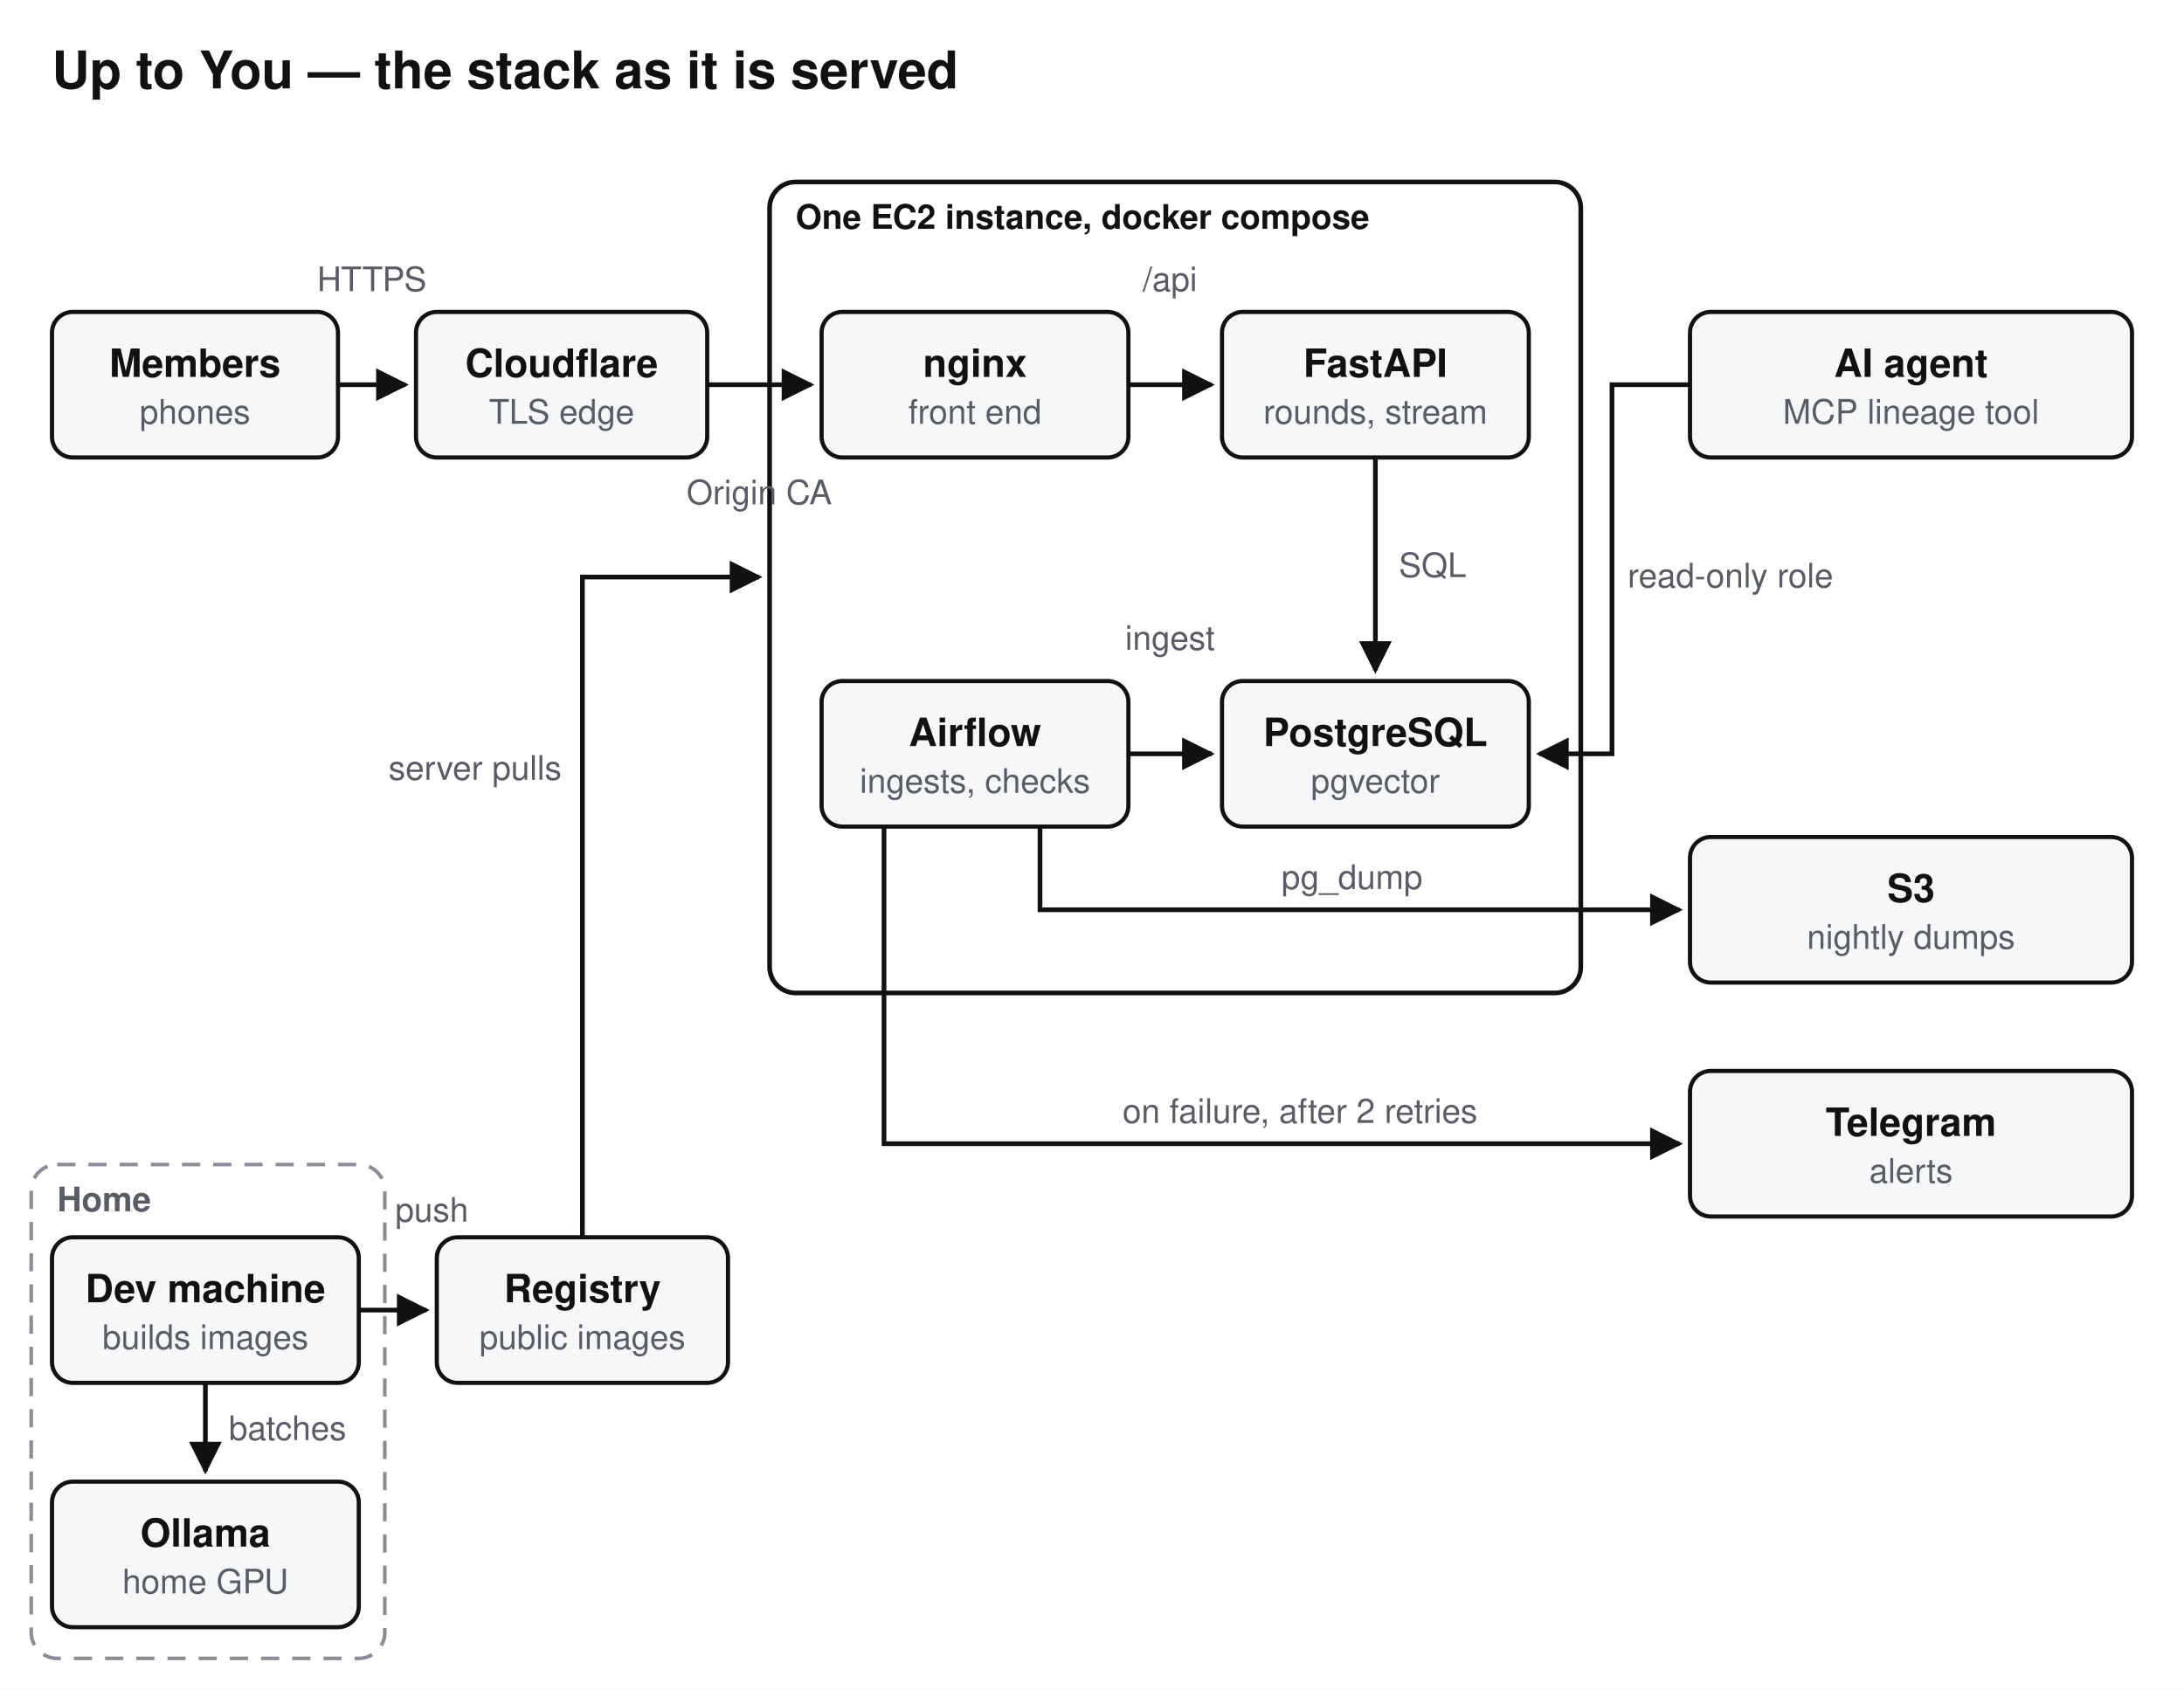
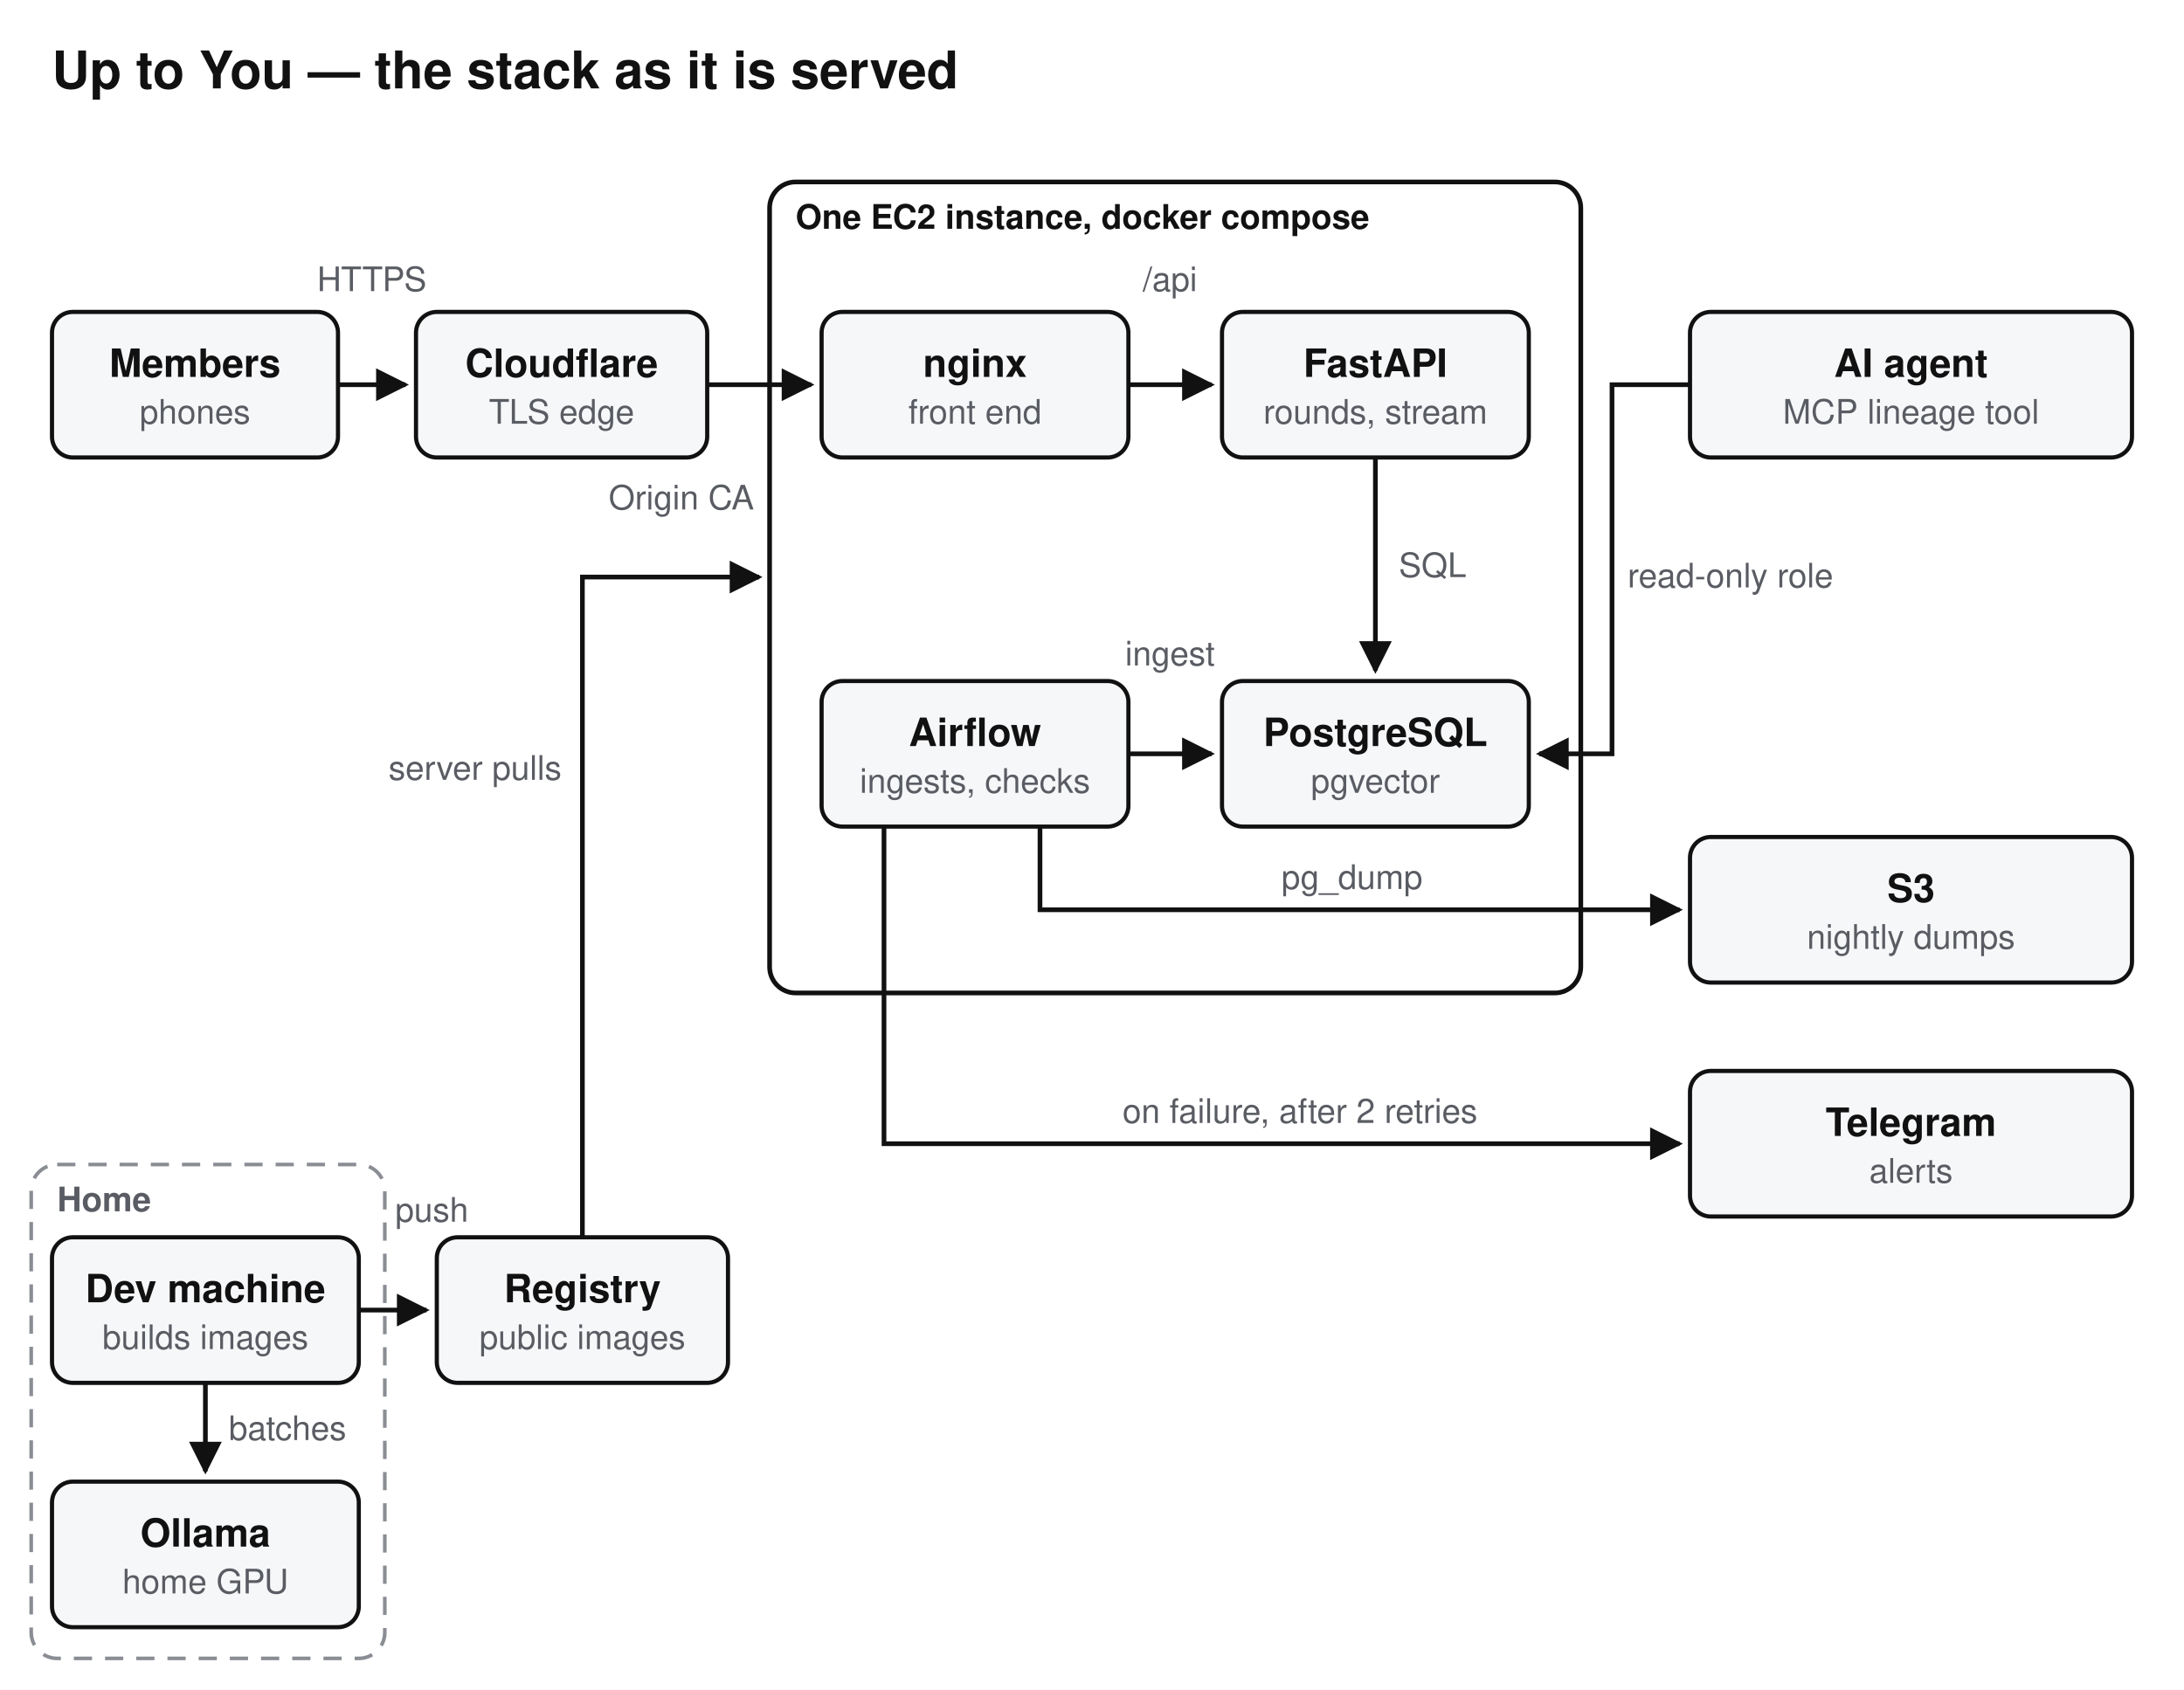
<svg xmlns="http://www.w3.org/2000/svg" width="840" height="650" viewBox="0 0 840 650" font-family="Helvetica Neue, Helvetica, Arial, 'Noto Sans TC', sans-serif">
  <defs>
    <marker id="a" viewBox="0 0 10 10" refX="9" refY="5" markerWidth="7" markerHeight="7" orient="auto-start-reverse">
      <path d="M0,0 L10,5 L0,10 z" fill="#111111" />
    </marker>
  </defs>
  <rect width="840" height="650" fill="#ffffff" />
  <text x="20" y="34" text-anchor="start" font-size="20" font-weight="800" fill="#111111" font-family="Helvetica Neue, Helvetica, Arial, sans-serif">Up to You — the stack as it is served</text>
  <rect x="20" y="120" width="110" height="56" rx="8" fill="#F6F7F9" stroke="#111111" stroke-width="1.6" />
  <text x="75.0" y="145.0" text-anchor="middle" font-size="15" font-weight="700" fill="#111111" font-family="Helvetica Neue, Helvetica, Arial, sans-serif">Members</text>
  <text x="75.0" y="163.0" text-anchor="middle" font-size="13" font-weight="400" fill="#5A5C63" font-family="Helvetica Neue, Helvetica, Arial, sans-serif">phones</text>
  <rect x="160" y="120" width="112" height="56" rx="8" fill="#F6F7F9" stroke="#111111" stroke-width="1.6" />
  <text x="216.0" y="145.0" text-anchor="middle" font-size="15" font-weight="700" fill="#111111" font-family="Helvetica Neue, Helvetica, Arial, sans-serif">Cloudflare</text>
  <text x="216.0" y="163.0" text-anchor="middle" font-size="13" font-weight="400" fill="#5A5C63" font-family="Helvetica Neue, Helvetica, Arial, sans-serif">TLS edge</text>
  <rect x="296" y="70" width="312" height="312" rx="10" fill="none" stroke="#111111" stroke-width="1.8" />
  <text x="306" y="88" text-anchor="start" font-size="13" font-weight="700" fill="#111111" font-family="Helvetica Neue, Helvetica, Arial, sans-serif">One EC2 instance, docker compose</text>
  <rect x="316" y="120" width="118" height="56" rx="8" fill="#F6F7F9" stroke="#111111" stroke-width="1.6" />
  <text x="375.0" y="145.0" text-anchor="middle" font-size="15" font-weight="700" fill="#111111" font-family="Helvetica Neue, Helvetica, Arial, sans-serif">nginx</text>
  <text x="375.0" y="163.0" text-anchor="middle" font-size="13" font-weight="400" fill="#5A5C63" font-family="Helvetica Neue, Helvetica, Arial, sans-serif">front end</text>
  <rect x="470" y="120" width="118" height="56" rx="8" fill="#F6F7F9" stroke="#111111" stroke-width="1.6" />
  <text x="529.0" y="145.0" text-anchor="middle" font-size="15" font-weight="700" fill="#111111" font-family="Helvetica Neue, Helvetica, Arial, sans-serif">FastAPI</text>
  <text x="529.0" y="163.0" text-anchor="middle" font-size="13" font-weight="400" fill="#5A5C63" font-family="Helvetica Neue, Helvetica, Arial, sans-serif">rounds, stream</text>
  <rect x="316" y="262" width="118" height="56" rx="8" fill="#F6F7F9" stroke="#111111" stroke-width="1.6" />
  <text x="375.0" y="287.0" text-anchor="middle" font-size="15" font-weight="700" fill="#111111" font-family="Helvetica Neue, Helvetica, Arial, sans-serif">Airflow</text>
  <text x="375.0" y="305.0" text-anchor="middle" font-size="13" font-weight="400" fill="#5A5C63" font-family="Helvetica Neue, Helvetica, Arial, sans-serif">ingests, checks</text>
  <rect x="470" y="262" width="118" height="56" rx="8" fill="#F6F7F9" stroke="#111111" stroke-width="1.6" />
  <text x="529.0" y="287.0" text-anchor="middle" font-size="15" font-weight="700" fill="#111111" font-family="Helvetica Neue, Helvetica, Arial, sans-serif">PostgreSQL</text>
  <text x="529.0" y="305.0" text-anchor="middle" font-size="13" font-weight="400" fill="#5A5C63" font-family="Helvetica Neue, Helvetica, Arial, sans-serif">pgvector</text>
  <rect x="650" y="120" width="170" height="56" rx="8" fill="#F6F7F9" stroke="#111111" stroke-width="1.6" />
  <text x="735.0" y="145.0" text-anchor="middle" font-size="15" font-weight="700" fill="#111111" font-family="Helvetica Neue, Helvetica, Arial, sans-serif">AI agent</text>
  <text x="735.0" y="163.0" text-anchor="middle" font-size="13" font-weight="400" fill="#5A5C63" font-family="Helvetica Neue, Helvetica, Arial, sans-serif">MCP lineage tool</text>
  <rect x="650" y="322" width="170" height="56" rx="8" fill="#F6F7F9" stroke="#111111" stroke-width="1.6" />
  <text x="735.0" y="347.0" text-anchor="middle" font-size="15" font-weight="700" fill="#111111" font-family="Helvetica Neue, Helvetica, Arial, sans-serif">S3</text>
  <text x="735.0" y="365.0" text-anchor="middle" font-size="13" font-weight="400" fill="#5A5C63" font-family="Helvetica Neue, Helvetica, Arial, sans-serif">nightly dumps</text>
  <rect x="650" y="412" width="170" height="56" rx="8" fill="#F6F7F9" stroke="#111111" stroke-width="1.6" />
  <text x="735.0" y="437.0" text-anchor="middle" font-size="15" font-weight="700" fill="#111111" font-family="Helvetica Neue, Helvetica, Arial, sans-serif">Telegram</text>
  <text x="735.0" y="455.0" text-anchor="middle" font-size="13" font-weight="400" fill="#5A5C63" font-family="Helvetica Neue, Helvetica, Arial, sans-serif">alerts</text>
  <rect x="12" y="448" width="136" height="190" rx="10" fill="none" stroke="#8A8D94" stroke-width="1.4" stroke-dasharray="7 5" />
  <text x="22" y="466" text-anchor="start" font-size="13" font-weight="700" fill="#5A5C63" font-family="Helvetica Neue, Helvetica, Arial, sans-serif">Home</text>
  <rect x="20" y="476" width="118" height="56" rx="8" fill="#F6F7F9" stroke="#111111" stroke-width="1.6" />
  <text x="79.0" y="501.0" text-anchor="middle" font-size="15" font-weight="700" fill="#111111" font-family="Helvetica Neue, Helvetica, Arial, sans-serif">Dev machine</text>
  <text x="79.0" y="519.0" text-anchor="middle" font-size="13" font-weight="400" fill="#5A5C63" font-family="Helvetica Neue, Helvetica, Arial, sans-serif">builds images</text>
  <rect x="168" y="476" width="112" height="56" rx="8" fill="#F6F7F9" stroke="#111111" stroke-width="1.6" />
  <text x="224.0" y="501.0" text-anchor="middle" font-size="15" font-weight="700" fill="#111111" font-family="Helvetica Neue, Helvetica, Arial, sans-serif">Registry</text>
  <text x="224.0" y="519.0" text-anchor="middle" font-size="13" font-weight="400" fill="#5A5C63" font-family="Helvetica Neue, Helvetica, Arial, sans-serif">public images</text>
  <rect x="20" y="570" width="118" height="56" rx="8" fill="#F6F7F9" stroke="#111111" stroke-width="1.6" />
  <text x="79.0" y="595.0" text-anchor="middle" font-size="15" font-weight="700" fill="#111111" font-family="Helvetica Neue, Helvetica, Arial, sans-serif">Ollama</text>
  <text x="79.0" y="613.0" text-anchor="middle" font-size="13" font-weight="400" fill="#5A5C63" font-family="Helvetica Neue, Helvetica, Arial, sans-serif">home GPU</text>
  <path d="M130,148 L156,148" fill="none" stroke="#111111" stroke-width="1.8" marker-end="url(#a)" />
  <text x="143" y="112" text-anchor="middle" font-size="13" font-weight="500" fill="#5A5C63" font-family="Helvetica Neue, Helvetica, Arial, sans-serif">HTTPS</text>
  <path d="M272,148 L312,148" fill="none" stroke="#111111" stroke-width="1.8" marker-end="url(#a)" />
-   <text x="292" y="194" text-anchor="middle" font-size="13" font-weight="500" fill="#5A5C63" font-family="Helvetica Neue, Helvetica, Arial, sans-serif">Origin CA</text>
+   <text x="290" y="196" text-anchor="end" font-size="13" font-weight="500" fill="#5A5C63" font-family="Helvetica Neue, Helvetica, Arial, sans-serif">Origin CA</text>
  <path d="M434,148 L466,148" fill="none" stroke="#111111" stroke-width="1.8" marker-end="url(#a)" />
  <text x="450" y="112" text-anchor="middle" font-size="13" font-weight="500" fill="#5A5C63" font-family="Helvetica Neue, Helvetica, Arial, sans-serif">/api</text>
  <path d="M529,176 L529,258" fill="none" stroke="#111111" stroke-width="1.8" marker-end="url(#a)" />
  <text x="538" y="222" text-anchor="start" font-size="13" font-weight="500" fill="#5A5C63" font-family="Helvetica Neue, Helvetica, Arial, sans-serif">SQL</text>
  <path d="M434,290 L466,290" fill="none" stroke="#111111" stroke-width="1.8" marker-end="url(#a)" />
-   <text x="450" y="250" text-anchor="middle" font-size="13" font-weight="500" fill="#5A5C63" font-family="Helvetica Neue, Helvetica, Arial, sans-serif">ingest</text>
+   <text x="450" y="256" text-anchor="middle" font-size="13" font-weight="500" fill="#5A5C63" font-family="Helvetica Neue, Helvetica, Arial, sans-serif">ingest</text>
  <path d="M650,148 L620,148 L620,290 L592,290" fill="none" stroke="#111111" stroke-width="1.8" marker-end="url(#a)" />
  <text x="626" y="226" text-anchor="start" font-size="13" font-weight="500" fill="#5A5C63" font-family="Helvetica Neue, Helvetica, Arial, sans-serif">read-only role</text>
  <path d="M400,318 L400,350 L646,350" fill="none" stroke="#111111" stroke-width="1.8" marker-end="url(#a)" />
  <text x="520" y="342" text-anchor="middle" font-size="13" font-weight="500" fill="#5A5C63" font-family="Helvetica Neue, Helvetica, Arial, sans-serif">pg_dump</text>
  <path d="M340,318 L340,440 L646,440" fill="none" stroke="#111111" stroke-width="1.8" marker-end="url(#a)" />
  <text x="500" y="432" text-anchor="middle" font-size="13" font-weight="500" fill="#5A5C63" font-family="Helvetica Neue, Helvetica, Arial, sans-serif">on failure, after 2 retries</text>
  <path d="M138,504 L164,504" fill="none" stroke="#111111" stroke-width="1.8" marker-end="url(#a)" />
  <text x="152" y="470" text-anchor="start" font-size="13" font-weight="500" fill="#5A5C63" font-family="Helvetica Neue, Helvetica, Arial, sans-serif">push</text>
  <path d="M224,476 L224,222 L292,222" fill="none" stroke="#111111" stroke-width="1.8" marker-end="url(#a)" />
  <text x="216" y="300" text-anchor="end" font-size="13" font-weight="500" fill="#5A5C63" font-family="Helvetica Neue, Helvetica, Arial, sans-serif">server pulls</text>
  <path d="M79,532 L79,566" fill="none" stroke="#111111" stroke-width="1.8" marker-end="url(#a)" />
  <text x="88" y="554" text-anchor="start" font-size="13" font-weight="500" fill="#5A5C63" font-family="Helvetica Neue, Helvetica, Arial, sans-serif">batches</text>
</svg>
